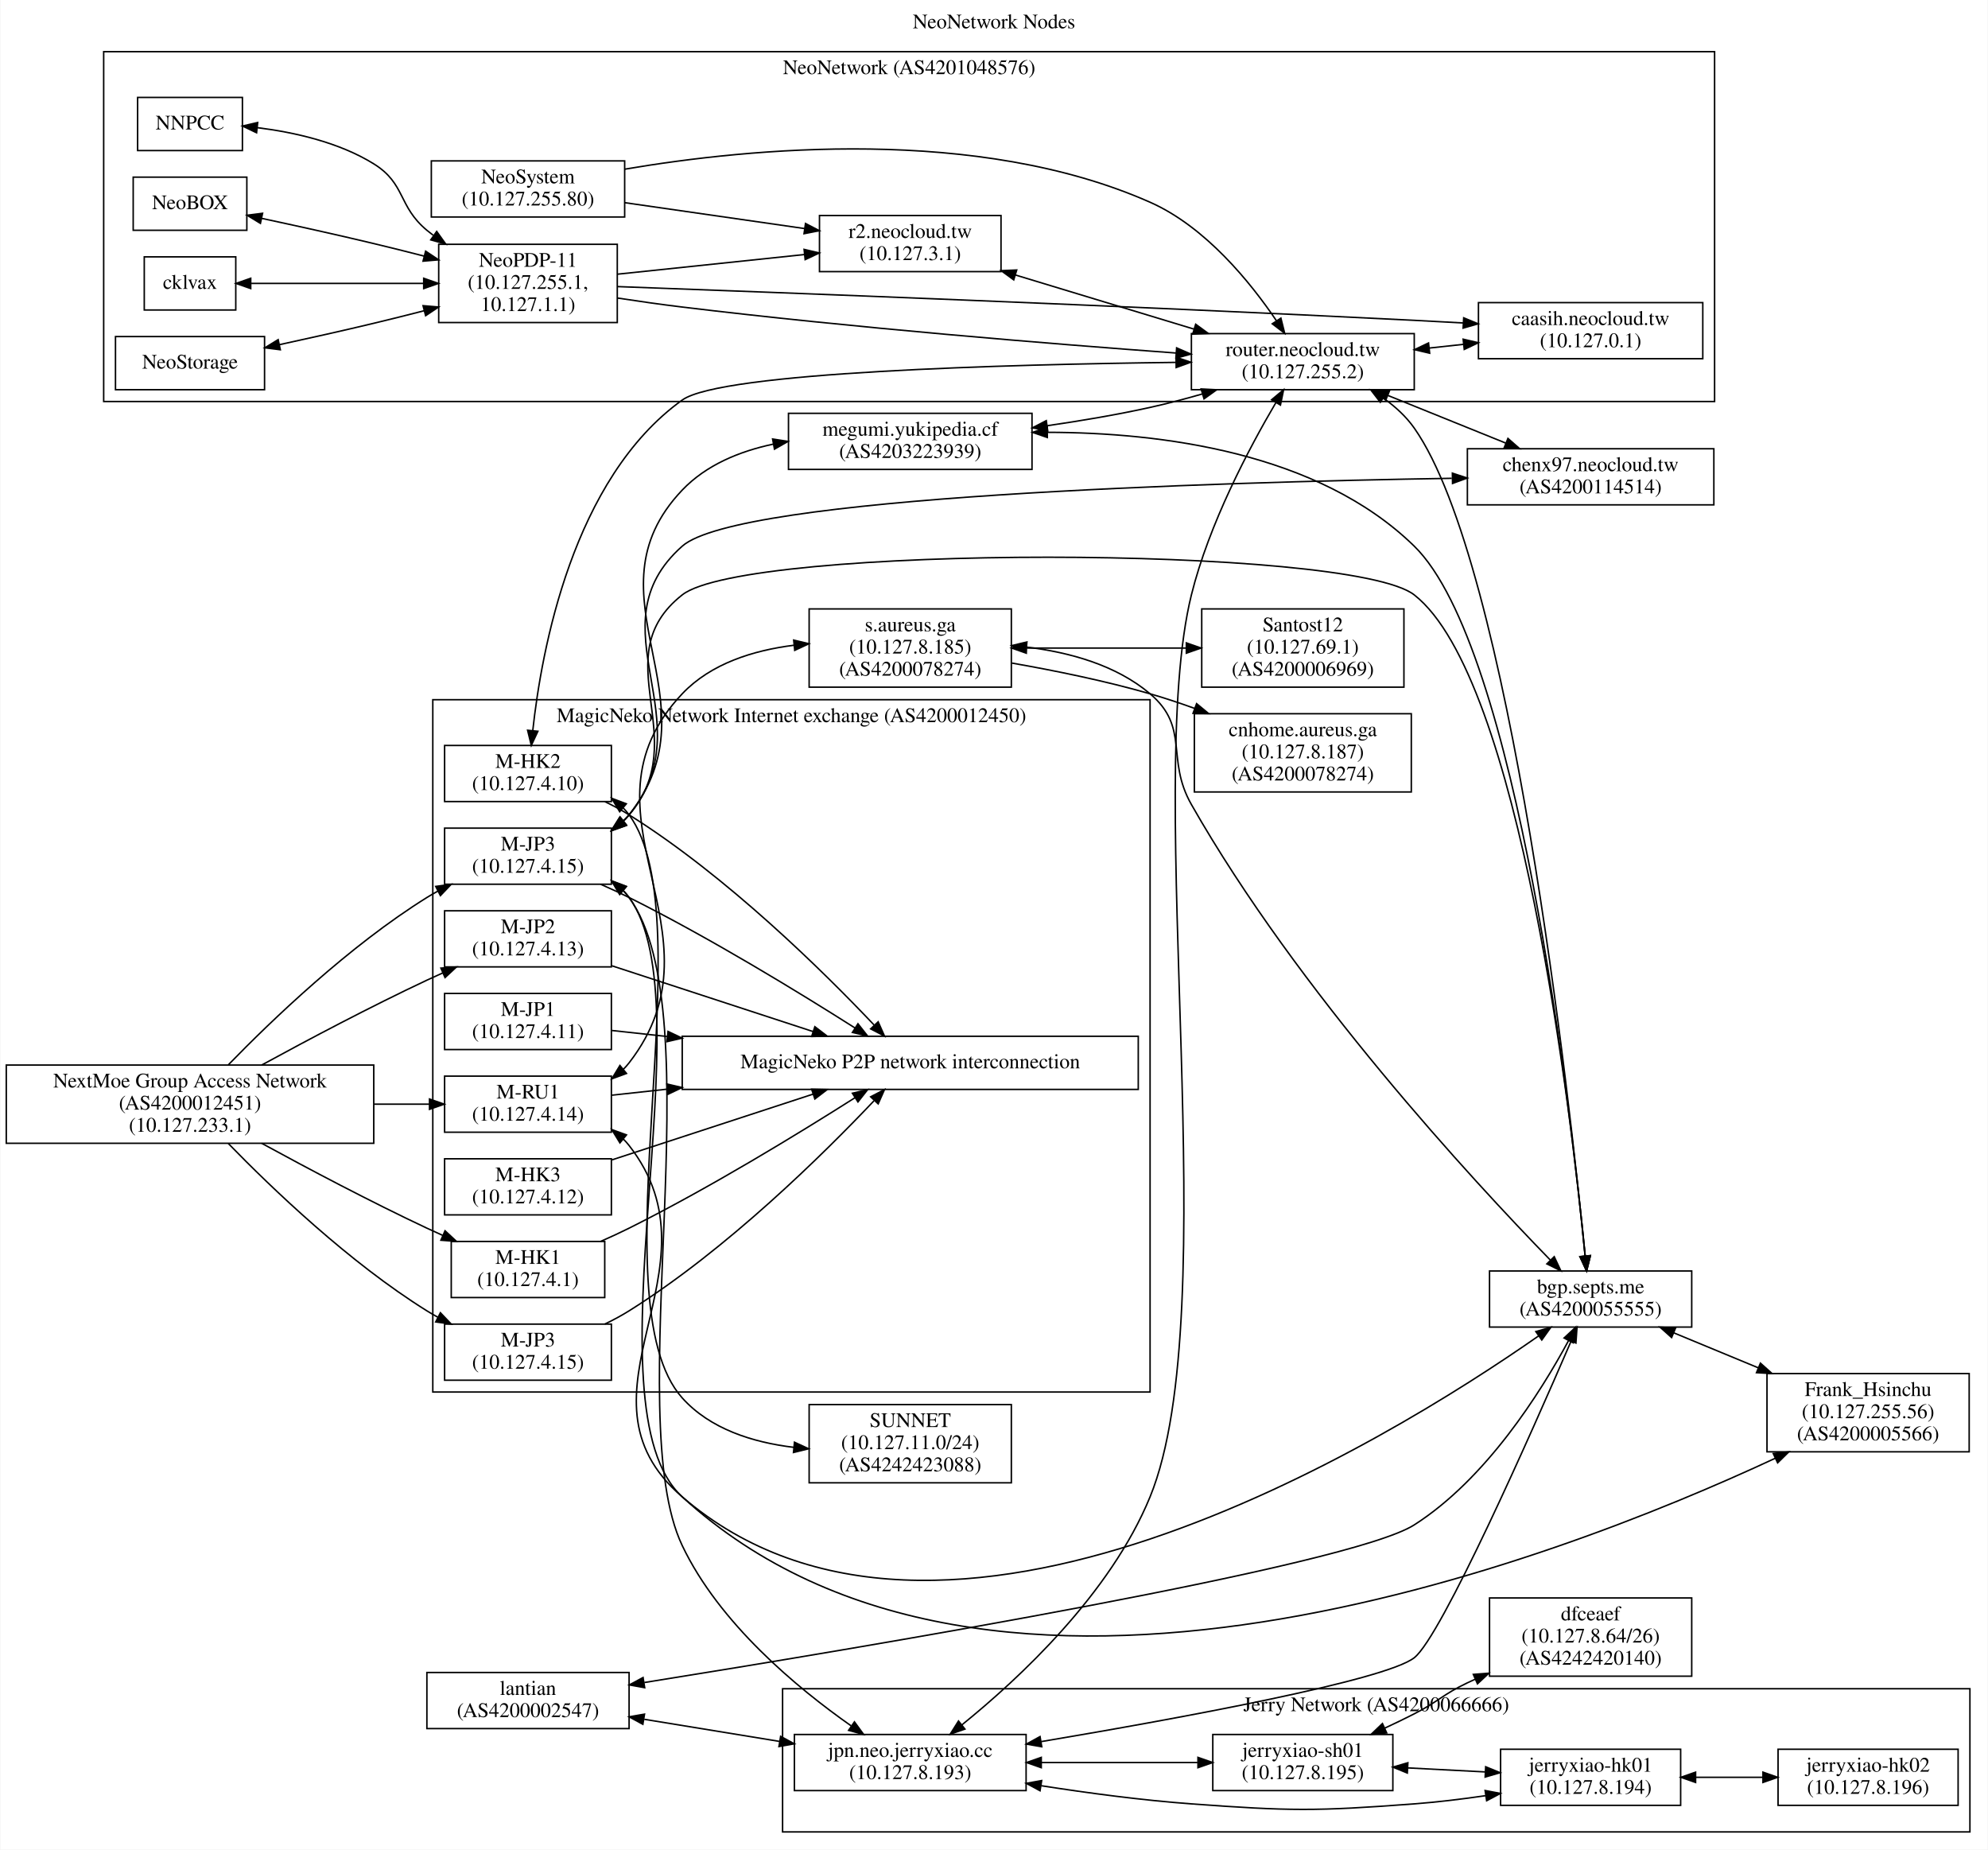
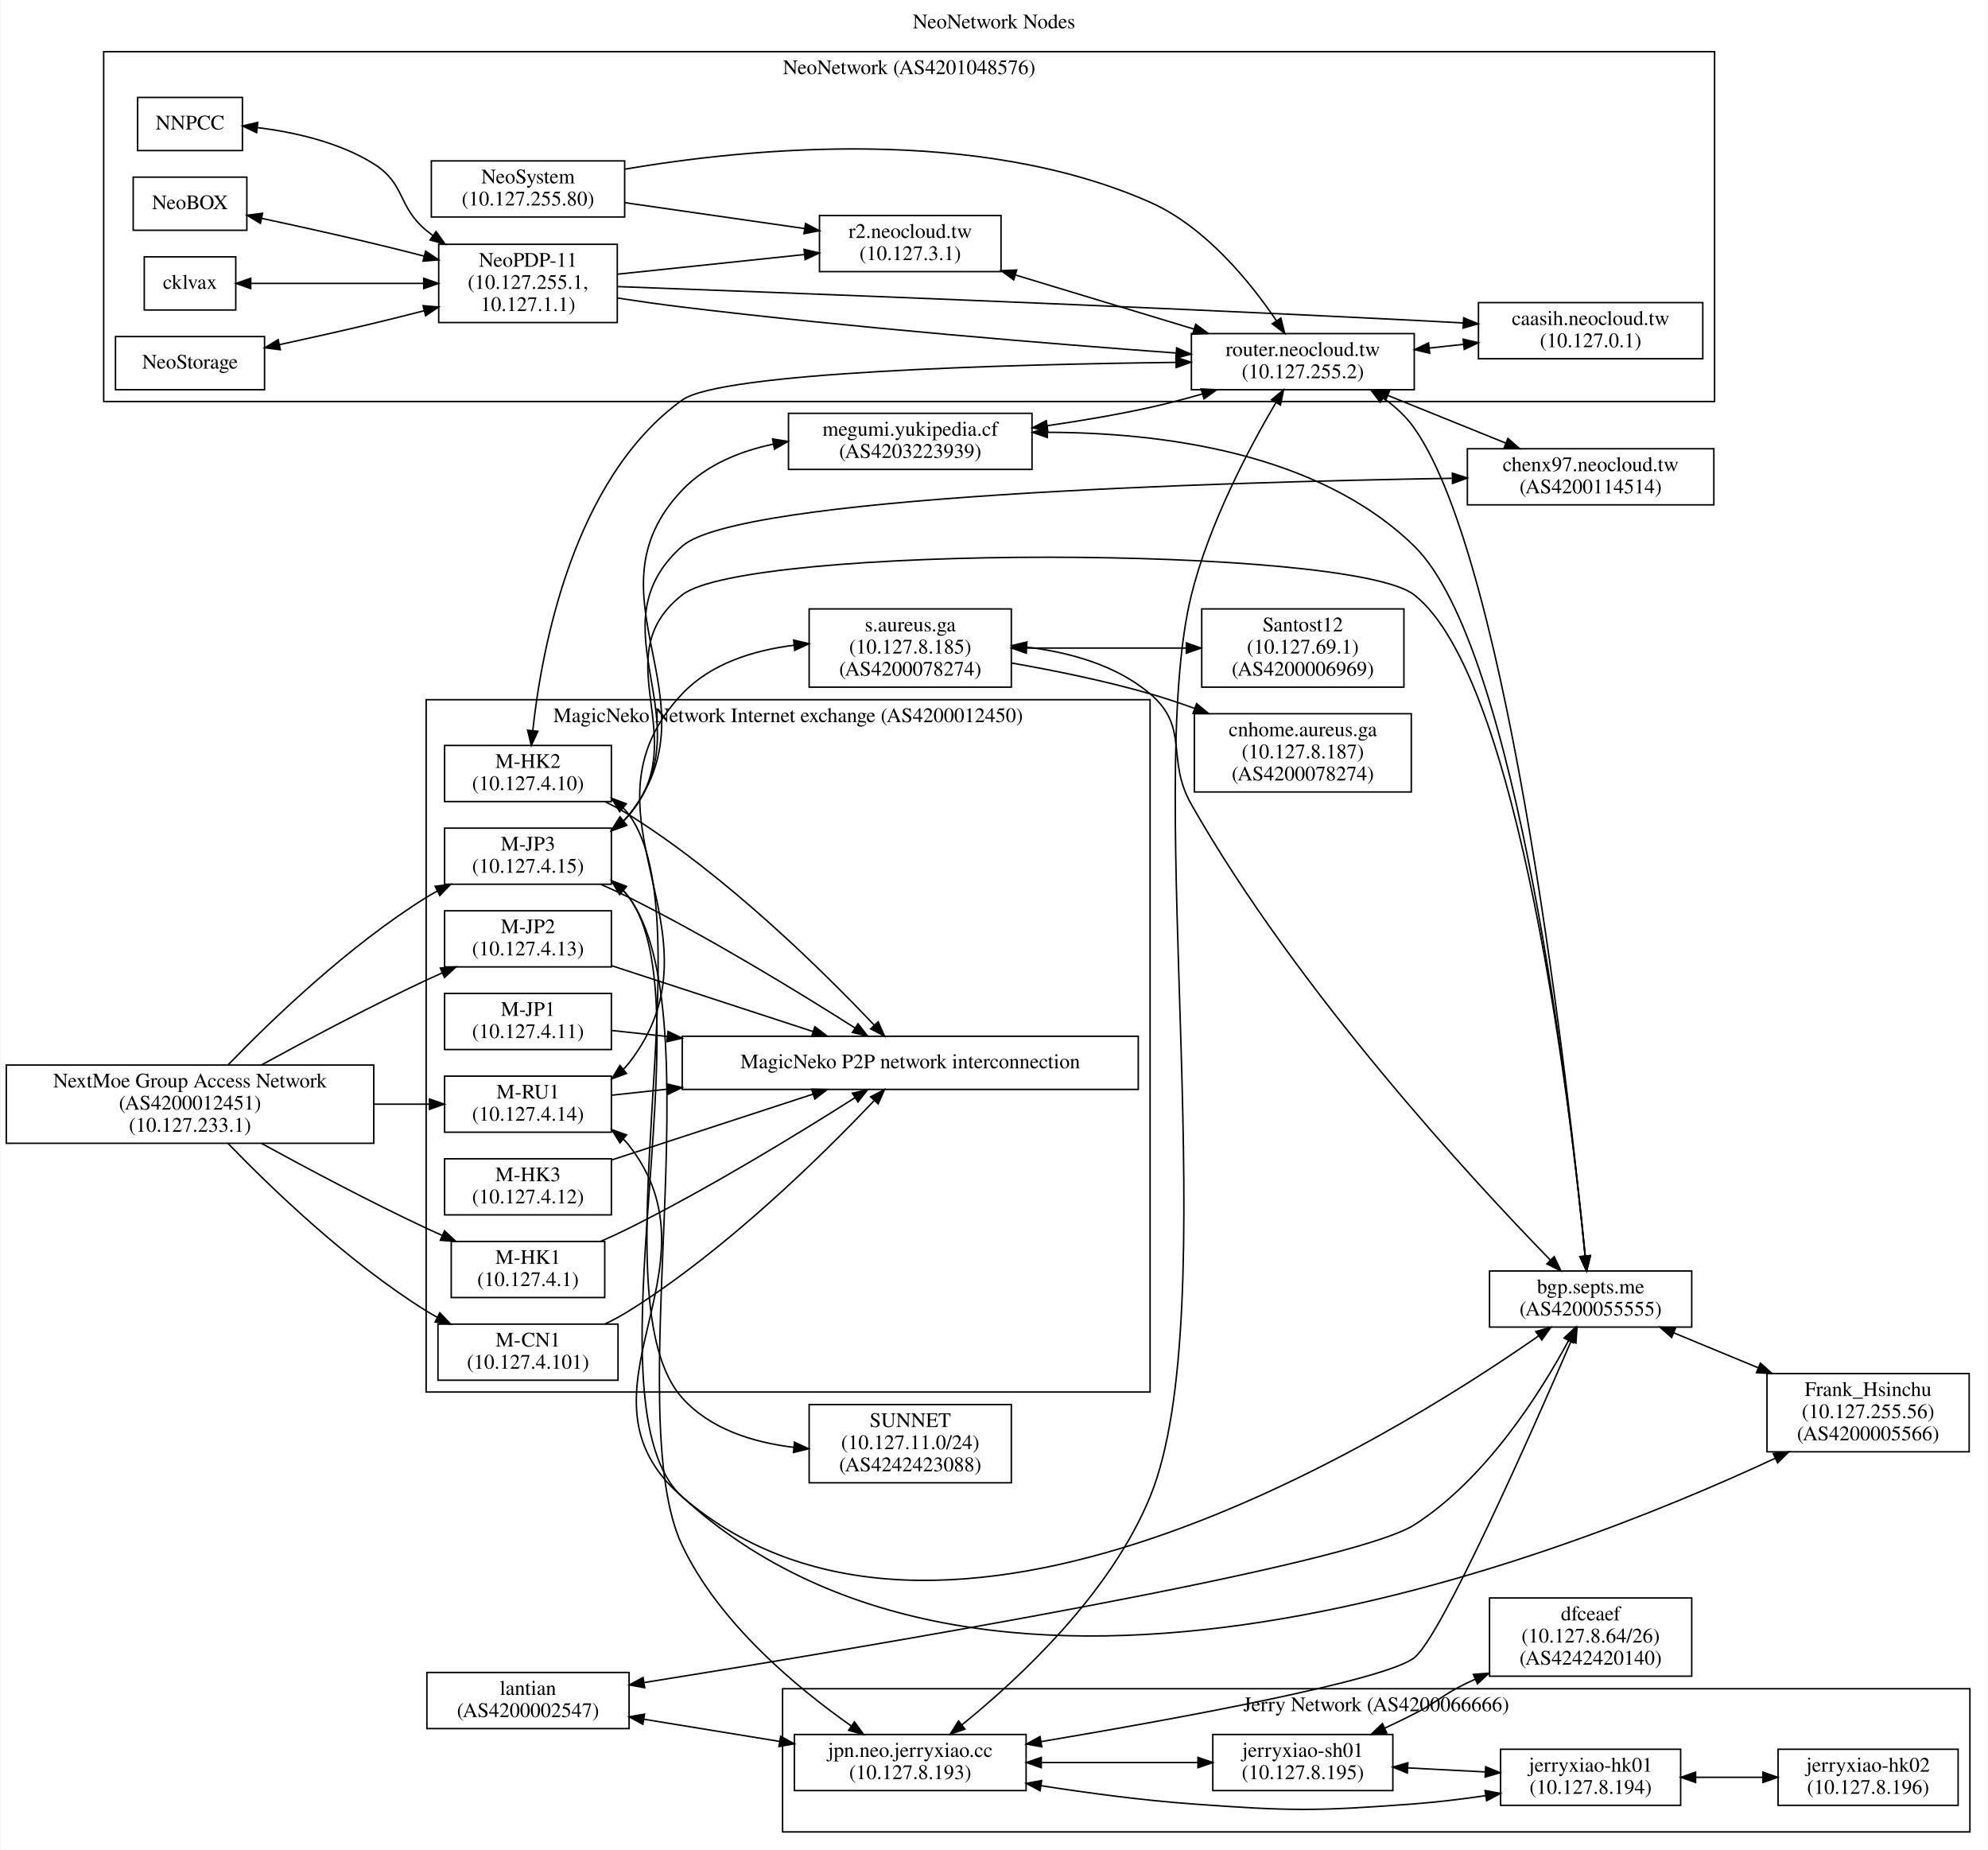
<svg xmlns="http://www.w3.org/2000/svg" width="1347pt" height="1253pt" viewBox="0.00 0.00 1346.50 1253.00">
  <g id="graph0" class="graph" transform="scale(1 1) rotate(0) translate(4 1249)">
    <polygon fill="white" stroke="transparent" points="-4,4 -4,-1249 1342.5,-1249 1342.5,4 -4,4" />
    <text text-anchor="middle" x="669.25" y="-1229.8" font-family="Times,serif" font-size="14.00">NeoNetwork Nodes</text>
    <g id="clust1" class="cluster">
      <polygon fill="none" stroke="black" points="66,-977 66,-1214 1157.5,-1214 1157.5,-977 66,-977" />
      <text text-anchor="middle" x="611.75" y="-1198.8" font-family="Times,serif" font-size="14.00">NeoNetwork (AS4201048576)</text>
    </g>
    <g id="clust2" class="cluster">
-       <polygon fill="none" stroke="black" points="289,-306 289,-775 775,-775 775,-306 289,-306" />
-       <text text-anchor="middle" x="532" y="-759.8" font-family="Times,serif" font-size="14.00">MagicNeko Network Internet exchange (AS4200012450)</text>
+       <polygon fill="none" stroke="black" points="284.5,-306 284.5,-775 775,-775 775,-306 284.5,-306" />
+       <text text-anchor="middle" x="529.75" y="-759.8" font-family="Times,serif" font-size="14.00">MagicNeko Network Internet exchange (AS4200012450)</text>
    </g>
    <g id="clust3" class="cluster">
      <polygon fill="none" stroke="black" points="526,-8 526,-105 1330.5,-105 1330.5,-8 526,-8" />
      <text text-anchor="middle" x="928.25" y="-89.8" font-family="Times,serif" font-size="14.00">Jerry Network (AS4200066666)</text>
    </g>
    <g id="node1" class="node">
      <polygon fill="none" stroke="black" points="1149.5,-1044 997.5,-1044 997.5,-1006 1149.5,-1006 1149.5,-1044" />
      <text text-anchor="middle" x="1073.5" y="-1028.8" font-family="Times,serif" font-size="14.00">caasih.neocloud.tw</text>
      <text text-anchor="middle" x="1073.5" y="-1013.8" font-family="Times,serif" font-size="14.00">(10.127.0.1)</text>
    </g>
    <g id="node2" class="node">
      <polygon fill="none" stroke="black" points="954,-1023 803,-1023 803,-985 954,-985 954,-1023" />
      <text text-anchor="middle" x="878.5" y="-1007.8" font-family="Times,serif" font-size="14.00">router.neocloud.tw</text>
      <text text-anchor="middle" x="878.5" y="-992.8" font-family="Times,serif" font-size="14.00">(10.127.255.2)</text>
    </g>
    <g id="edge8" class="edge">
      <path fill="none" stroke="black" d="M964.21,-1013.22C971.9,-1014.05 979.7,-1014.9 987.4,-1015.74" />
      <polygon fill="black" stroke="black" points="964.44,-1009.72 954.12,-1012.12 963.68,-1016.68 964.44,-1009.72" />
      <polygon fill="black" stroke="black" points="987.12,-1019.23 997.44,-1016.83 987.88,-1012.27 987.12,-1019.23" />
    </g>
    <g id="node19" class="node">
      <polygon fill="none" stroke="black" points="1157,-945 990,-945 990,-907 1157,-907 1157,-945" />
      <text text-anchor="middle" x="1073.5" y="-929.8" font-family="Times,serif" font-size="14.00">chenx97.neocloud.tw</text>
      <text text-anchor="middle" x="1073.5" y="-914.8" font-family="Times,serif" font-size="14.00">(AS4200114514)</text>
    </g>
    <g id="edge15" class="edge">
      <path fill="none" stroke="black" d="M936.11,-981.12C961.29,-970.94 990.87,-958.99 1016.03,-948.82" />
      <polygon fill="black" stroke="black" points="934.67,-977.93 926.71,-984.92 937.3,-984.42 934.67,-977.93" />
      <polygon fill="black" stroke="black" points="1017.48,-952.01 1025.44,-945.02 1014.86,-945.52 1017.48,-952.01" />
    </g>
    <g id="node24" class="node">
      <polygon fill="none" stroke="black" points="1142,-388 1005,-388 1005,-350 1142,-350 1142,-388" />
      <text text-anchor="middle" x="1073.5" y="-372.8" font-family="Times,serif" font-size="14.00">bgp.septs.me</text>
      <text text-anchor="middle" x="1073.5" y="-357.8" font-family="Times,serif" font-size="14.00">(AS4200055555)</text>
    </g>
    <g id="edge36" class="edge">
      <path fill="none" stroke="black" d="M933.04,-979.33C941.04,-973.64 948.45,-966.89 954,-959 1019.44,-865.93 1059.3,-504.19 1069.74,-398.28" />
      <polygon fill="black" stroke="black" points="931,-976.49 924.54,-984.89 934.82,-982.35 931,-976.49" />
      <polygon fill="black" stroke="black" points="1073.26,-398.32 1070.74,-388.03 1066.29,-397.64 1073.26,-398.32" />
    </g>
    <g id="node3" class="node">
      <polygon fill="none" stroke="black" points="414,-1083.5 293,-1083.5 293,-1030.5 414,-1030.5 414,-1083.5" />
      <text text-anchor="middle" x="353.5" y="-1068.3" font-family="Times,serif" font-size="14.00">NeoPDP-11</text>
      <text text-anchor="middle" x="353.5" y="-1053.3" font-family="Times,serif" font-size="14.00">(10.127.255.1,</text>
      <text text-anchor="middle" x="353.5" y="-1038.3" font-family="Times,serif" font-size="14.00">10.127.1.1)</text>
    </g>
    <g id="edge7" class="edge">
      <path fill="none" stroke="black" d="M414.08,-1054.86C521.84,-1050.91 756.33,-1041.96 954,-1032 964.72,-1031.46 975.97,-1030.85 987.11,-1030.22" />
      <polygon fill="black" stroke="black" points="987.5,-1033.7 997.29,-1029.64 987.1,-1026.72 987.5,-1033.7" />
    </g>
    <g id="edge5" class="edge">
      <path fill="none" stroke="black" d="M414.06,-1047.11C428.43,-1044.91 443.74,-1042.73 458,-1041 573.6,-1026.98 707.74,-1016.08 792.6,-1009.85" />
      <polygon fill="black" stroke="black" points="792.99,-1013.33 802.7,-1009.11 792.48,-1006.35 792.99,-1013.33" />
    </g>
    <g id="node6" class="node">
      <polygon fill="none" stroke="black" points="674,-1103 551,-1103 551,-1065 674,-1065 674,-1103" />
      <text text-anchor="middle" x="612.5" y="-1087.8" font-family="Times,serif" font-size="14.00">r2.neocloud.tw</text>
      <text text-anchor="middle" x="612.5" y="-1072.8" font-family="Times,serif" font-size="14.00">(10.127.3.1)</text>
    </g>
    <g id="edge6" class="edge">
      <path fill="none" stroke="black" d="M414.11,-1063.26C451.89,-1067.23 500.96,-1072.39 540.72,-1076.56" />
      <polygon fill="black" stroke="black" points="540.57,-1080.07 550.88,-1077.63 541.3,-1073.11 540.57,-1080.07" />
    </g>
    <g id="node4" class="node">
      <polygon fill="none" stroke="black" points="419,-1140 288,-1140 288,-1102 419,-1102 419,-1140" />
      <text text-anchor="middle" x="353.5" y="-1124.8" font-family="Times,serif" font-size="14.00">NeoSystem</text>
      <text text-anchor="middle" x="353.5" y="-1109.8" font-family="Times,serif" font-size="14.00">(10.127.255.80)</text>
    </g>
    <g id="edge9" class="edge">
      <path fill="none" stroke="black" d="M419.05,-1134.39C504.55,-1148.92 658.14,-1163.69 775,-1112 812.59,-1095.37 843.03,-1057.73 860.7,-1031.59" />
      <polygon fill="black" stroke="black" points="863.64,-1033.5 866.2,-1023.22 857.78,-1029.66 863.64,-1033.5" />
    </g>
    <g id="edge10" class="edge">
      <path fill="none" stroke="black" d="M419.02,-1111.71C456.15,-1106.37 502.84,-1099.64 540.94,-1094.16" />
      <polygon fill="black" stroke="black" points="541.53,-1097.61 550.93,-1092.72 540.53,-1090.68 541.53,-1097.61" />
    </g>
    <g id="node5" class="node">
      <polygon fill="none" stroke="black" points="695,-969 530,-969 530,-931 695,-931 695,-969" />
      <text text-anchor="middle" x="612.5" y="-953.8" font-family="Times,serif" font-size="14.00">megumi.yukipedia.cf</text>
      <text text-anchor="middle" x="612.5" y="-938.8" font-family="Times,serif" font-size="14.00">(AS4203223939)</text>
    </g>
    <g id="edge12" class="edge">
      <path fill="none" stroke="black" d="M705.32,-960.61C728.2,-963.93 752.6,-968.05 775,-973 786.56,-975.56 798.71,-978.76 810.44,-982.13" />
      <polygon fill="black" stroke="black" points="705.66,-957.12 695.27,-959.18 704.68,-964.05 705.66,-957.12" />
      <polygon fill="black" stroke="black" points="809.59,-985.52 820.17,-984.98 811.56,-978.81 809.59,-985.52" />
    </g>
    <g id="edge39" class="edge">
      <path fill="none" stroke="black" d="M705.49,-956.13C782.09,-955.98 888.81,-942.73 954,-879 1024.02,-810.56 1060.11,-496.16 1069.79,-398.22" />
      <polygon fill="black" stroke="black" points="705.38,-952.63 695.36,-956.08 705.34,-959.63 705.38,-952.63" />
      <polygon fill="black" stroke="black" points="1073.29,-398.43 1070.77,-388.14 1066.32,-397.75 1073.29,-398.43" />
    </g>
    <g id="edge11" class="edge">
      <path fill="none" stroke="black" d="M683.64,-1062.75C720.96,-1051.44 766.81,-1037.54 804.55,-1026.11" />
      <polygon fill="black" stroke="black" points="682.62,-1059.4 674.07,-1065.65 684.65,-1066.1 682.62,-1059.4" />
      <polygon fill="black" stroke="black" points="805.9,-1029.35 814.46,-1023.1 803.87,-1022.65 805.9,-1029.35" />
    </g>
    <g id="node7" class="node">
      <polygon fill="none" stroke="black" points="767,-547 458,-547 458,-511 767,-511 767,-547" />
      <text text-anchor="middle" x="612.5" y="-525.3" font-family="Times,serif" font-size="14.00">MagicNeko P2P network interconnection</text>
    </g>
    <g id="node8" class="node">
      <polygon fill="none" stroke="black" points="249,-527.5 0,-527.5 0,-474.5 249,-474.5 249,-527.5" />
      <text text-anchor="middle" x="124.5" y="-512.3" font-family="Times,serif" font-size="14.00">NextMoe Group Access Network</text>
      <text text-anchor="middle" x="124.5" y="-497.3" font-family="Times,serif" font-size="14.00">(AS4200012451)</text>
      <text text-anchor="middle" x="124.5" y="-482.3" font-family="Times,serif" font-size="14.00">(10.127.233.1)</text>
    </g>
    <g id="node9" class="node">
      <polygon fill="none" stroke="black" points="405.5,-408 301.5,-408 301.5,-370 405.5,-370 405.5,-408" />
      <text text-anchor="middle" x="353.5" y="-392.8" font-family="Times,serif" font-size="14.00">M-HK1</text>
      <text text-anchor="middle" x="353.5" y="-377.8" font-family="Times,serif" font-size="14.00">(10.127.4.1)</text>
    </g>
    <g id="edge46" class="edge">
-       <path fill="none" stroke="black" d="M173.08,-474.48C204.49,-457.33 246.76,-434.96 285,-417 288.52,-415.35 292.16,-413.69 295.84,-412.05" />
-       <polygon fill="black" stroke="black" points="297.29,-415.24 305.05,-408.04 294.49,-408.83 297.29,-415.24" />
+       <path fill="none" stroke="black" d="M172.91,-474.43C204.21,-457.27 246.34,-434.89 284.5,-417 288.04,-415.34 291.71,-413.68 295.42,-412.04" />
+       <polygon fill="black" stroke="black" points="296.91,-415.2 304.69,-408.01 294.13,-408.78 296.91,-415.2" />
    </g>
    <g id="node13" class="node">
      <polygon fill="none" stroke="black" points="410,-632 297,-632 297,-594 410,-594 410,-632" />
      <text text-anchor="middle" x="353.5" y="-616.8" font-family="Times,serif" font-size="14.00">M-JP2</text>
      <text text-anchor="middle" x="353.5" y="-601.8" font-family="Times,serif" font-size="14.00">(10.127.4.13)</text>
    </g>
    <g id="edge50" class="edge">
-       <path fill="none" stroke="black" d="M173.08,-527.52C204.49,-544.67 246.76,-567.04 285,-585 288.52,-586.65 292.16,-588.31 295.84,-589.95" />
-       <polygon fill="black" stroke="black" points="294.49,-593.17 305.05,-593.96 297.29,-586.76 294.49,-593.17" />
+       <path fill="none" stroke="black" d="M172.91,-527.57C204.21,-544.73 246.34,-567.11 284.5,-585 288.04,-586.66 291.71,-588.32 295.42,-589.96" />
+       <polygon fill="black" stroke="black" points="294.13,-593.22 304.69,-593.99 296.91,-586.8 294.13,-593.22" />
    </g>
    <g id="node14" class="node">
      <polygon fill="none" stroke="black" points="410,-520 297,-520 297,-482 410,-482 410,-520" />
      <text text-anchor="middle" x="353.5" y="-504.8" font-family="Times,serif" font-size="14.00">M-RU1</text>
      <text text-anchor="middle" x="353.5" y="-489.8" font-family="Times,serif" font-size="14.00">(10.127.4.14)</text>
    </g>
    <g id="edge48" class="edge">
      <path fill="none" stroke="black" d="M249.3,-501C262.13,-501 274.8,-501 286.62,-501" />
      <polygon fill="black" stroke="black" points="286.77,-504.5 296.77,-501 286.77,-497.5 286.77,-504.5" />
    </g>
    <g id="node15" class="node">
      <polygon fill="none" stroke="black" points="410,-688 297,-688 297,-650 410,-650 410,-688" />
      <text text-anchor="middle" x="353.5" y="-672.8" font-family="Times,serif" font-size="14.00">M-JP3</text>
      <text text-anchor="middle" x="353.5" y="-657.8" font-family="Times,serif" font-size="14.00">(10.127.4.15)</text>
    </g>
    <g id="edge47" class="edge">
-       <path fill="none" stroke="black" d="M150.46,-527.66C180.18,-558.22 232.45,-608.29 285,-641 287.42,-642.51 289.94,-643.97 292.52,-645.38" />
-       <polygon fill="black" stroke="black" points="290.97,-648.51 301.47,-649.96 294.16,-642.28 290.97,-648.51" />
+       <path fill="none" stroke="black" d="M150.35,-527.69C179.95,-558.28 232.03,-608.37 284.5,-641 286.94,-642.52 289.48,-643.98 292.07,-645.4" />
+       <polygon fill="black" stroke="black" points="290.58,-648.57 301.08,-649.99 293.76,-642.33 290.58,-648.57" />
    </g>
    <g id="node16" class="node">
-       <polygon fill="none" stroke="black" points="410,-352 297,-352 297,-314 410,-314 410,-352" />
-       <text text-anchor="middle" x="353.5" y="-336.8" font-family="Times,serif" font-size="14.00">M-JP3</text>
-       <text text-anchor="middle" x="353.5" y="-321.8" font-family="Times,serif" font-size="14.00">(10.127.4.15)</text>
+       <polygon fill="none" stroke="black" points="414.5,-352 292.5,-352 292.5,-314 414.5,-314 414.5,-352" />
+       <text text-anchor="middle" x="353.5" y="-336.8" font-family="Times,serif" font-size="14.00">M-CN1</text>
+       <text text-anchor="middle" x="353.5" y="-321.8" font-family="Times,serif" font-size="14.00">(10.127.4.101)</text>
    </g>
    <g id="edge49" class="edge">
-       <path fill="none" stroke="black" d="M150.46,-474.34C180.18,-443.78 232.45,-393.71 285,-361 287.42,-359.49 289.94,-358.03 292.52,-356.62" />
-       <polygon fill="black" stroke="black" points="294.16,-359.72 301.47,-352.04 290.97,-353.49 294.16,-359.72" />
+       <path fill="none" stroke="black" d="M150.35,-474.31C179.95,-443.72 232.03,-393.63 284.5,-361 286.94,-359.48 289.48,-358.02 292.07,-356.6" />
+       <polygon fill="black" stroke="black" points="293.76,-359.67 301.08,-352.01 290.58,-353.43 293.76,-359.67" />
    </g>
    <g id="edge16" class="edge">
      <path fill="none" stroke="black" d="M402.81,-408.07C409.33,-410.92 415.87,-413.94 422,-417 476.91,-444.44 537.51,-481.54 575.05,-505.37" />
      <polygon fill="black" stroke="black" points="573.31,-508.41 583.62,-510.84 577.07,-502.51 573.31,-508.41" />
    </g>
    <g id="node10" class="node">
      <polygon fill="none" stroke="black" points="410,-744 297,-744 297,-706 410,-706 410,-744" />
      <text text-anchor="middle" x="353.5" y="-728.8" font-family="Times,serif" font-size="14.00">M-HK2</text>
      <text text-anchor="middle" x="353.5" y="-713.8" font-family="Times,serif" font-size="14.00">(10.127.4.10)</text>
    </g>
    <g id="edge13" class="edge">
      <path fill="none" stroke="black" d="M356.73,-754.02C362.62,-808.34 383.7,-924.71 458,-978 484.44,-996.96 677.68,-1002.12 792.46,-1003.51" />
      <polygon fill="black" stroke="black" points="360.21,-753.62 355.74,-744.02 353.24,-754.31 360.21,-753.62" />
      <polygon fill="black" stroke="black" points="792.59,-1007.01 802.63,-1003.62 792.67,-1000.01 792.59,-1007.01" />
    </g>
    <g id="edge17" class="edge">
      <path fill="none" stroke="black" d="M405.55,-705.98C411.24,-703.23 416.84,-700.23 422,-697 488.35,-655.47 554.07,-590.45 587.94,-554.7" />
      <polygon fill="black" stroke="black" points="590.77,-556.8 595.06,-547.11 585.67,-552.01 590.77,-556.8" />
    </g>
    <g id="node27" class="node">
      <polygon fill="none" stroke="black" points="681,-297.5 544,-297.5 544,-244.5 681,-244.5 681,-297.5" />
      <text text-anchor="middle" x="612.5" y="-282.3" font-family="Times,serif" font-size="14.00">SUNNET</text>
      <text text-anchor="middle" x="612.5" y="-267.3" font-family="Times,serif" font-size="14.00">(10.127.11.0/24)</text>
      <text text-anchor="middle" x="612.5" y="-252.3" font-family="Times,serif" font-size="14.00">(AS4242423088)</text>
    </g>
    <g id="edge40" class="edge">
      <path fill="none" stroke="black" d="M418.04,-701.66C419.46,-700.2 420.79,-698.65 422,-697 474.23,-626 399.14,-367.61 458,-302 476.92,-280.91 505.87,-271.86 533.55,-268.53" />
      <polygon fill="black" stroke="black" points="415.62,-699.12 410.21,-708.23 420.12,-704.48 415.62,-699.12" />
      <polygon fill="black" stroke="black" points="534.05,-272 543.67,-267.55 533.38,-265.03 534.05,-272" />
    </g>
    <g id="node11" class="node">
      <polygon fill="none" stroke="black" points="410,-576 297,-576 297,-538 410,-538 410,-576" />
      <text text-anchor="middle" x="353.5" y="-560.8" font-family="Times,serif" font-size="14.00">M-JP1</text>
      <text text-anchor="middle" x="353.5" y="-545.8" font-family="Times,serif" font-size="14.00">(10.127.4.11)</text>
    </g>
    <g id="edge18" class="edge">
      <path fill="none" stroke="black" d="M410.27,-550.92C421.79,-549.67 434.49,-548.29 447.72,-546.84" />
      <polygon fill="black" stroke="black" points="448.38,-550.29 457.94,-545.73 447.62,-543.33 448.38,-550.29" />
    </g>
    <g id="node12" class="node">
      <polygon fill="none" stroke="black" points="410,-464 297,-464 297,-426 410,-426 410,-464" />
      <text text-anchor="middle" x="353.5" y="-448.8" font-family="Times,serif" font-size="14.00">M-HK3</text>
      <text text-anchor="middle" x="353.5" y="-433.8" font-family="Times,serif" font-size="14.00">(10.127.4.12)</text>
    </g>
    <g id="edge19" class="edge">
      <path fill="none" stroke="black" d="M410.27,-463.23C450.39,-476.34 504.63,-494.07 546.69,-507.82" />
      <polygon fill="black" stroke="black" points="545.69,-511.17 556.29,-510.95 547.87,-504.52 545.69,-511.17" />
    </g>
    <g id="edge20" class="edge">
      <path fill="none" stroke="black" d="M410.27,-594.77C450.39,-581.66 504.63,-563.93 546.69,-550.18" />
      <polygon fill="black" stroke="black" points="547.87,-553.48 556.29,-547.05 545.69,-546.83 547.87,-553.48" />
    </g>
    <g id="edge21" class="edge">
      <path fill="none" stroke="black" d="M410.27,-507.08C421.79,-508.33 434.49,-509.71 447.72,-511.16" />
      <polygon fill="black" stroke="black" points="447.62,-514.67 457.94,-512.27 448.38,-507.71 447.62,-514.67" />
    </g>
    <g id="node17" class="node">
      <polygon fill="none" stroke="black" points="681,-836.5 544,-836.5 544,-783.5 681,-783.5 681,-836.5" />
      <text text-anchor="middle" x="612.5" y="-821.3" font-family="Times,serif" font-size="14.00">s.aureus.ga</text>
      <text text-anchor="middle" x="612.5" y="-806.3" font-family="Times,serif" font-size="14.00">(10.127.8.185)</text>
      <text text-anchor="middle" x="612.5" y="-791.3" font-family="Times,serif" font-size="14.00">(AS4200078274)</text>
    </g>
    <g id="edge38" class="edge">
      <path fill="none" stroke="black" d="M418.03,-524.53C419.44,-525.93 420.77,-527.42 422,-529 490.85,-617.66 380.89,-697.42 458,-779 477.38,-799.5 506.26,-808.47 533.77,-811.9" />
      <polygon fill="black" stroke="black" points="420.24,-521.81 410.29,-518.16 415.79,-527.22 420.24,-521.81" />
      <polygon fill="black" stroke="black" points="533.51,-815.39 543.82,-812.92 534.22,-808.43 533.51,-815.39" />
    </g>
    <g id="edge42" class="edge">
      <path fill="none" stroke="black" d="M418.01,-477.46C419.43,-476.06 420.77,-474.57 422,-473 487.92,-388.74 376.89,-304.76 458,-235 632.55,-84.87 936.44,-272.95 1038.19,-343.96" />
      <polygon fill="black" stroke="black" points="415.78,-474.77 410.26,-483.81 420.22,-480.18 415.78,-474.77" />
      <polygon fill="black" stroke="black" points="1036.38,-346.96 1046.57,-349.86 1040.41,-341.24 1036.38,-346.96" />
    </g>
    <g id="edge43" class="edge">
      <path fill="none" stroke="black" d="M417.99,-692.56C419.42,-693.95 420.76,-695.43 422,-697 483.52,-774.67 389.7,-845.23 458,-917 474.2,-934.02 496.88,-943.32 519.86,-948.17" />
      <polygon fill="black" stroke="black" points="420.18,-689.83 410.21,-686.23 415.76,-695.26 420.18,-689.83" />
      <polygon fill="black" stroke="black" points="519.24,-951.61 529.7,-949.98 520.51,-944.73 519.24,-951.61" />
    </g>
    <g id="edge22" class="edge">
      <path fill="none" stroke="black" d="M402.81,-649.93C409.33,-647.08 415.87,-644.06 422,-641 476.91,-613.56 537.51,-576.46 575.05,-552.63" />
      <polygon fill="black" stroke="black" points="577.07,-555.49 583.62,-547.16 573.31,-549.59 577.07,-555.49" />
    </g>
    <g id="edge37" class="edge">
      <path fill="none" stroke="black" d="M417.92,-692.61C419.37,-693.99 420.73,-695.45 422,-697 474.26,-760.78 396.33,-824.26 458,-879 496.07,-912.79 817.17,-922.32 979.43,-924.98" />
      <polygon fill="black" stroke="black" points="420.07,-689.85 410.07,-686.35 415.7,-695.32 420.07,-689.85" />
      <polygon fill="black" stroke="black" points="979.83,-928.49 989.88,-925.15 979.94,-921.49 979.83,-928.49" />
    </g>
    <g id="node20" class="node">
      <polygon fill="none" stroke="black" points="691,-74 534,-74 534,-36 691,-36 691,-74" />
      <text text-anchor="middle" x="612.5" y="-58.8" font-family="Times,serif" font-size="14.00">jpn.neo.jerryxiao.cc</text>
      <text text-anchor="middle" x="612.5" y="-43.8" font-family="Times,serif" font-size="14.00">(10.127.8.193)</text>
    </g>
    <g id="edge31" class="edge">
      <path fill="none" stroke="black" d="M418.06,-645.67C419.47,-644.21 420.8,-642.65 422,-641 479.64,-561.89 415.92,-290.37 458,-202 483.11,-149.26 535.87,-105.53 572.47,-79.84" />
      <polygon fill="black" stroke="black" points="415.64,-643.14 410.25,-652.26 420.15,-648.49 415.64,-643.14" />
      <polygon fill="black" stroke="black" points="574.69,-82.57 580.94,-74.02 570.72,-76.8 574.69,-82.57" />
    </g>
    <g id="edge34" class="edge">
      <path fill="none" stroke="black" d="M418.3,-693.11C419.6,-694.35 420.84,-695.64 422,-697 466.27,-748.78 404.47,-803.86 458,-846 501.3,-880.09 910.59,-879.95 954,-846 1026.09,-789.63 1060.56,-492.88 1069.85,-398.12" />
      <polygon fill="black" stroke="black" points="420.22,-690.17 410.21,-686.71 415.88,-695.66 420.22,-690.17" />
      <polygon fill="black" stroke="black" points="1073.34,-398.38 1070.81,-388.09 1066.37,-397.71 1073.34,-398.38" />
    </g>
    <g id="node29" class="node">
      <polygon fill="none" stroke="black" points="1330,-318.5 1193,-318.5 1193,-265.5 1330,-265.5 1330,-318.5" />
      <text text-anchor="middle" x="1261.5" y="-303.3" font-family="Times,serif" font-size="14.00">Frank_Hsinchu</text>
      <text text-anchor="middle" x="1261.5" y="-288.3" font-family="Times,serif" font-size="14.00">(10.127.255.56)</text>
      <text text-anchor="middle" x="1261.5" y="-273.3" font-family="Times,serif" font-size="14.00">(AS4200005566)</text>
    </g>
    <g id="edge44" class="edge">
      <path fill="none" stroke="black" d="M418.04,-645.66C419.46,-644.2 420.79,-642.65 422,-641 475.58,-567.97 391.18,-296.15 458,-235 667.28,-43.45 1049.68,-191.75 1198.72,-261.19" />
      <polygon fill="black" stroke="black" points="415.62,-643.12 410.22,-652.24 420.13,-648.48 415.62,-643.12" />
      <polygon fill="black" stroke="black" points="1197.23,-264.36 1207.77,-265.45 1200.21,-258.02 1197.23,-264.36" />
    </g>
    <g id="edge23" class="edge">
      <path fill="none" stroke="black" d="M405.55,-352.02C411.24,-354.77 416.84,-357.77 422,-361 488.35,-402.53 554.07,-467.55 587.94,-503.3" />
      <polygon fill="black" stroke="black" points="585.67,-505.99 595.06,-510.89 590.77,-501.2 585.67,-505.99" />
    </g>
    <g id="node18" class="node">
      <polygon fill="none" stroke="black" points="952,-765.5 805,-765.5 805,-712.5 952,-712.5 952,-765.5" />
      <text text-anchor="middle" x="878.5" y="-750.3" font-family="Times,serif" font-size="14.00">cnhome.aureus.ga</text>
      <text text-anchor="middle" x="878.5" y="-735.3" font-family="Times,serif" font-size="14.00">(10.127.8.187)</text>
      <text text-anchor="middle" x="878.5" y="-720.3" font-family="Times,serif" font-size="14.00">(AS4200078274)</text>
    </g>
    <g id="edge14" class="edge">
      <path fill="none" stroke="black" d="M681.33,-799.82C710.45,-794.72 744.69,-787.74 775,-779 784.88,-776.15 795.13,-772.73 805.16,-769.11" />
      <polygon fill="black" stroke="black" points="806.53,-772.34 814.7,-765.59 804.1,-765.77 806.53,-772.34" />
    </g>
    <g id="edge35" class="edge">
      <path fill="none" stroke="black" d="M691.42,-810.62C720.49,-807.13 751.98,-798.45 775,-779 802.18,-756.04 785.4,-734.92 803,-704 874.96,-577.55 993.57,-449.45 1046.08,-395.52" />
      <polygon fill="black" stroke="black" points="690.86,-807.16 681.26,-811.64 691.56,-814.12 690.86,-807.16" />
      <polygon fill="black" stroke="black" points="1048.84,-397.7 1053.33,-388.11 1043.84,-392.81 1048.84,-397.7" />
    </g>
    <g id="node28" class="node">
      <polygon fill="none" stroke="black" points="947,-836.5 810,-836.5 810,-783.5 947,-783.5 947,-836.5" />
      <text text-anchor="middle" x="878.5" y="-821.3" font-family="Times,serif" font-size="14.00">Santost12</text>
      <text text-anchor="middle" x="878.5" y="-806.3" font-family="Times,serif" font-size="14.00">(10.127.69.1)</text>
      <text text-anchor="middle" x="878.5" y="-791.3" font-family="Times,serif" font-size="14.00">(AS4200006969)</text>
    </g>
    <g id="edge41" class="edge">
      <path fill="none" stroke="black" d="M691.52,-810C725.49,-810 765.22,-810 799.22,-810" />
      <polygon fill="black" stroke="black" points="691.14,-806.5 681.14,-810 691.14,-813.5 691.14,-806.5" />
      <polygon fill="black" stroke="black" points="799.57,-813.5 809.57,-810 799.57,-806.5 799.57,-813.5" />
    </g>
    <g id="edge28" class="edge">
      <path fill="none" stroke="black" d="M647.48,-80.5C686.36,-111.94 748.12,-169.34 775,-235 826.49,-360.79 770.27,-714.08 803,-846 814.98,-894.28 842.19,-945.56 860.2,-976.17" />
      <polygon fill="black" stroke="black" points="649.55,-77.67 639.55,-74.19 645.2,-83.15 649.55,-77.67" />
      <polygon fill="black" stroke="black" points="857.33,-978.19 865.47,-984.98 863.34,-974.6 857.33,-978.19" />
    </g>
    <g id="node21" class="node">
      <polygon fill="none" stroke="black" points="939.5,-74 817.5,-74 817.5,-36 939.5,-36 939.5,-74" />
      <text text-anchor="middle" x="878.5" y="-58.8" font-family="Times,serif" font-size="14.00">jerryxiao-sh01</text>
      <text text-anchor="middle" x="878.5" y="-43.8" font-family="Times,serif" font-size="14.00">(10.127.8.195)</text>
    </g>
    <g id="edge24" class="edge">
      <path fill="none" stroke="black" d="M701.35,-55C735.74,-55 774.65,-55 807.13,-55" />
      <polygon fill="black" stroke="black" points="701.28,-51.5 691.28,-55 701.28,-58.5 701.28,-51.5" />
      <polygon fill="black" stroke="black" points="807.44,-58.5 817.44,-55 807.44,-51.5 807.44,-58.5" />
    </g>
    <g id="node22" class="node">
      <polygon fill="none" stroke="black" points="1134.5,-64 1012.5,-64 1012.5,-26 1134.5,-26 1134.5,-64" />
      <text text-anchor="middle" x="1073.5" y="-48.8" font-family="Times,serif" font-size="14.00">jerryxiao-hk01</text>
      <text text-anchor="middle" x="1073.5" y="-33.8" font-family="Times,serif" font-size="14.00">(10.127.8.194)</text>
    </g>
    <g id="edge25" class="edge">
      <path fill="none" stroke="black" d="M701.31,-39.29C733.22,-34.3 769.63,-29.45 803,-27 869.93,-22.08 887.08,-21.95 954,-27 969.66,-28.18 986.38,-30.23 1002.19,-32.53" />
      <polygon fill="black" stroke="black" points="700.45,-35.88 691.12,-40.91 701.55,-42.79 700.45,-35.88" />
      <polygon fill="black" stroke="black" points="1002.01,-36.05 1012.42,-34.08 1003.05,-29.13 1002.01,-36.05" />
    </g>
    <g id="edge29" class="edge">
      <path fill="none" stroke="black" d="M701.27,-69.19C795.4,-85.04 934.11,-110.52 954,-126 972.42,-140.34 1033.77,-279.12 1060.2,-340.29" />
      <polygon fill="black" stroke="black" points="701.61,-65.69 691.17,-67.49 700.45,-72.6 701.61,-65.69" />
      <polygon fill="black" stroke="black" points="1057.11,-341.95 1064.28,-349.75 1063.54,-339.18 1057.11,-341.95" />
    </g>
    <g id="edge26" class="edge">
      <path fill="none" stroke="black" d="M949.72,-51.36C966.68,-50.48 984.81,-49.54 1001.79,-48.66" />
      <polygon fill="black" stroke="black" points="949.31,-47.88 939.51,-51.89 949.68,-54.87 949.31,-47.88" />
      <polygon fill="black" stroke="black" points="1002.39,-52.14 1012.2,-48.12 1002.03,-45.15 1002.39,-52.14" />
    </g>
    <g id="node26" class="node">
      <polygon fill="none" stroke="black" points="1142,-166.5 1005,-166.5 1005,-113.5 1142,-113.5 1142,-166.5" />
      <text text-anchor="middle" x="1073.5" y="-151.3" font-family="Times,serif" font-size="14.00">dfceaef</text>
      <text text-anchor="middle" x="1073.5" y="-136.3" font-family="Times,serif" font-size="14.00">(10.127.8.64/26)</text>
      <text text-anchor="middle" x="1073.5" y="-121.3" font-family="Times,serif" font-size="14.00">(AS4242420140)</text>
    </g>
    <g id="edge30" class="edge">
      <path fill="none" stroke="black" d="M934,-78.3C940.79,-81.45 947.59,-84.72 954,-88 970.49,-96.43 973.27,-101.05 990,-109 991.76,-109.84 993.55,-110.67 995.37,-111.49" />
      <polygon fill="black" stroke="black" points="935.34,-75.06 924.79,-74.1 932.44,-81.43 935.34,-75.06" />
      <polygon fill="black" stroke="black" points="994.02,-114.72 1004.58,-115.53 996.83,-108.31 994.02,-114.72" />
    </g>
    <g id="node23" class="node">
      <polygon fill="none" stroke="black" points="1322.5,-64 1200.5,-64 1200.5,-26 1322.5,-26 1322.5,-64" />
      <text text-anchor="middle" x="1261.5" y="-48.8" font-family="Times,serif" font-size="14.00">jerryxiao-hk02</text>
      <text text-anchor="middle" x="1261.5" y="-33.8" font-family="Times,serif" font-size="14.00">(10.127.8.196)</text>
    </g>
    <g id="edge27" class="edge">
      <path fill="none" stroke="black" d="M1144.65,-45C1159.52,-45 1175.23,-45 1190.11,-45" />
      <polygon fill="black" stroke="black" points="1144.63,-41.5 1134.63,-45 1144.63,-48.5 1144.63,-41.5" />
      <polygon fill="black" stroke="black" points="1190.26,-48.5 1200.26,-45 1190.26,-41.5 1190.26,-48.5" />
    </g>
    <g id="edge45" class="edge">
      <path fill="none" stroke="black" d="M1129.86,-346.08C1147.85,-338.63 1168.1,-330.25 1187.2,-322.35" />
      <polygon fill="black" stroke="black" points="1128.38,-342.91 1120.48,-349.97 1131.06,-349.38 1128.38,-342.91" />
      <polygon fill="black" stroke="black" points="1188.56,-325.57 1196.46,-318.51 1185.88,-319.1 1188.56,-325.57" />
    </g>
    <g id="node25" class="node">
      <polygon fill="none" stroke="black" points="422,-116 285,-116 285,-78 422,-78 422,-116" />
      <text text-anchor="middle" x="353.5" y="-100.8" font-family="Times,serif" font-size="14.00">lantian</text>
      <text text-anchor="middle" x="353.5" y="-85.8" font-family="Times,serif" font-size="14.00">(AS4200002547)</text>
    </g>
    <g id="edge33" class="edge">
      <path fill="none" stroke="black" d="M432.29,-84.29C461.23,-79.56 494.27,-74.16 524.02,-69.3" />
      <polygon fill="black" stroke="black" points="431.33,-80.9 422.02,-85.96 432.46,-87.81 431.33,-80.9" />
      <polygon fill="black" stroke="black" points="524.67,-72.74 533.97,-67.67 523.54,-65.83 524.67,-72.74" />
    </g>
    <g id="edge32" class="edge">
      <path fill="none" stroke="black" d="M432.35,-109.21C584.51,-133.54 910.35,-188.11 954,-216 1002.78,-247.16 1039.58,-305.69 1058.43,-340.62" />
      <polygon fill="black" stroke="black" points="432.57,-105.7 422.14,-107.58 431.47,-112.61 432.57,-105.7" />
      <polygon fill="black" stroke="black" points="1055.51,-342.59 1063.26,-349.81 1061.7,-339.33 1055.51,-342.59" />
    </g>
    <g id="node30" class="node">
      <polygon fill="none" stroke="black" points="160,-1183 89,-1183 89,-1147 160,-1147 160,-1183" />
      <text text-anchor="middle" x="124.5" y="-1161.3" font-family="Times,serif" font-size="14.00">NNPCC</text>
    </g>
    <g id="edge1" class="edge">
-       <path fill="none" stroke="black" d="M170.27,-1162.5C195.01,-1159.4 225.42,-1152.64 249,-1138 270.76,-1124.49 265.3,-1109.36 285,-1093 286.37,-1091.86 287.78,-1090.75 289.23,-1089.65" />
-       <polygon fill="black" stroke="black" points="169.6,-1159.05 160.04,-1163.62 170.36,-1166.01 169.6,-1159.05" />
-       <polygon fill="black" stroke="black" points="291.64,-1092.23 297.81,-1083.62 287.62,-1086.5 291.64,-1092.23" />
+       <path fill="none" stroke="black" d="M170.3,-1162.56C195.06,-1159.48 225.47,-1152.72 249,-1138 270.6,-1124.49 264.93,-1109.31 284.5,-1093 286,-1091.75 287.55,-1090.52 289.14,-1089.32" />
+       <polygon fill="black" stroke="black" points="169.64,-1159.11 160.08,-1163.67 170.39,-1166.07 169.64,-1159.11" />
+       <polygon fill="black" stroke="black" points="291.2,-1092.16 297.38,-1083.56 287.18,-1086.43 291.2,-1092.16" />
    </g>
    <g id="node31" class="node">
      <polygon fill="none" stroke="black" points="163,-1129 86,-1129 86,-1093 163,-1093 163,-1129" />
      <text text-anchor="middle" x="124.5" y="-1107.3" font-family="Times,serif" font-size="14.00">NeoBOX</text>
    </g>
    <g id="edge2" class="edge">
      <path fill="none" stroke="black" d="M173.01,-1101.08C196.01,-1096.16 223.99,-1089.99 249,-1084 260.03,-1081.36 271.7,-1078.44 283.06,-1075.52" />
      <polygon fill="black" stroke="black" points="172.2,-1097.67 163.15,-1103.18 173.66,-1104.52 172.2,-1097.67" />
      <polygon fill="black" stroke="black" points="284.14,-1078.86 292.95,-1072.97 282.39,-1072.08 284.14,-1078.86" />
    </g>
    <g id="node32" class="node">
      <polygon fill="none" stroke="black" points="155.5,-1075 93.5,-1075 93.5,-1039 155.5,-1039 155.5,-1075" />
      <text text-anchor="middle" x="124.5" y="-1053.3" font-family="Times,serif" font-size="14.00">cklvax</text>
    </g>
    <g id="edge3" class="edge">
      <path fill="none" stroke="black" d="M166.03,-1057C198.4,-1057 244.51,-1057 282.78,-1057" />
      <polygon fill="black" stroke="black" points="165.64,-1053.5 155.64,-1057 165.64,-1060.5 165.64,-1053.5" />
      <polygon fill="black" stroke="black" points="282.83,-1060.5 292.83,-1057 282.83,-1053.5 282.83,-1060.5" />
    </g>
    <g id="node33" class="node">
      <polygon fill="none" stroke="black" points="175,-1021 74,-1021 74,-985 175,-985 175,-1021" />
      <text text-anchor="middle" x="124.5" y="-999.3" font-family="Times,serif" font-size="14.00">NeoStorage</text>
    </g>
    <g id="edge4" class="edge">
      <path fill="none" stroke="black" d="M185.23,-1015.55C205.51,-1019.95 228.28,-1025.03 249,-1030 260.03,-1032.64 271.7,-1035.56 283.06,-1038.48" />
      <polygon fill="black" stroke="black" points="185.69,-1012.07 175.18,-1013.39 184.22,-1018.92 185.69,-1012.07" />
      <polygon fill="black" stroke="black" points="282.39,-1041.92 292.95,-1041.03 284.14,-1035.14 282.39,-1041.92" />
    </g>
  </g>
</svg>
